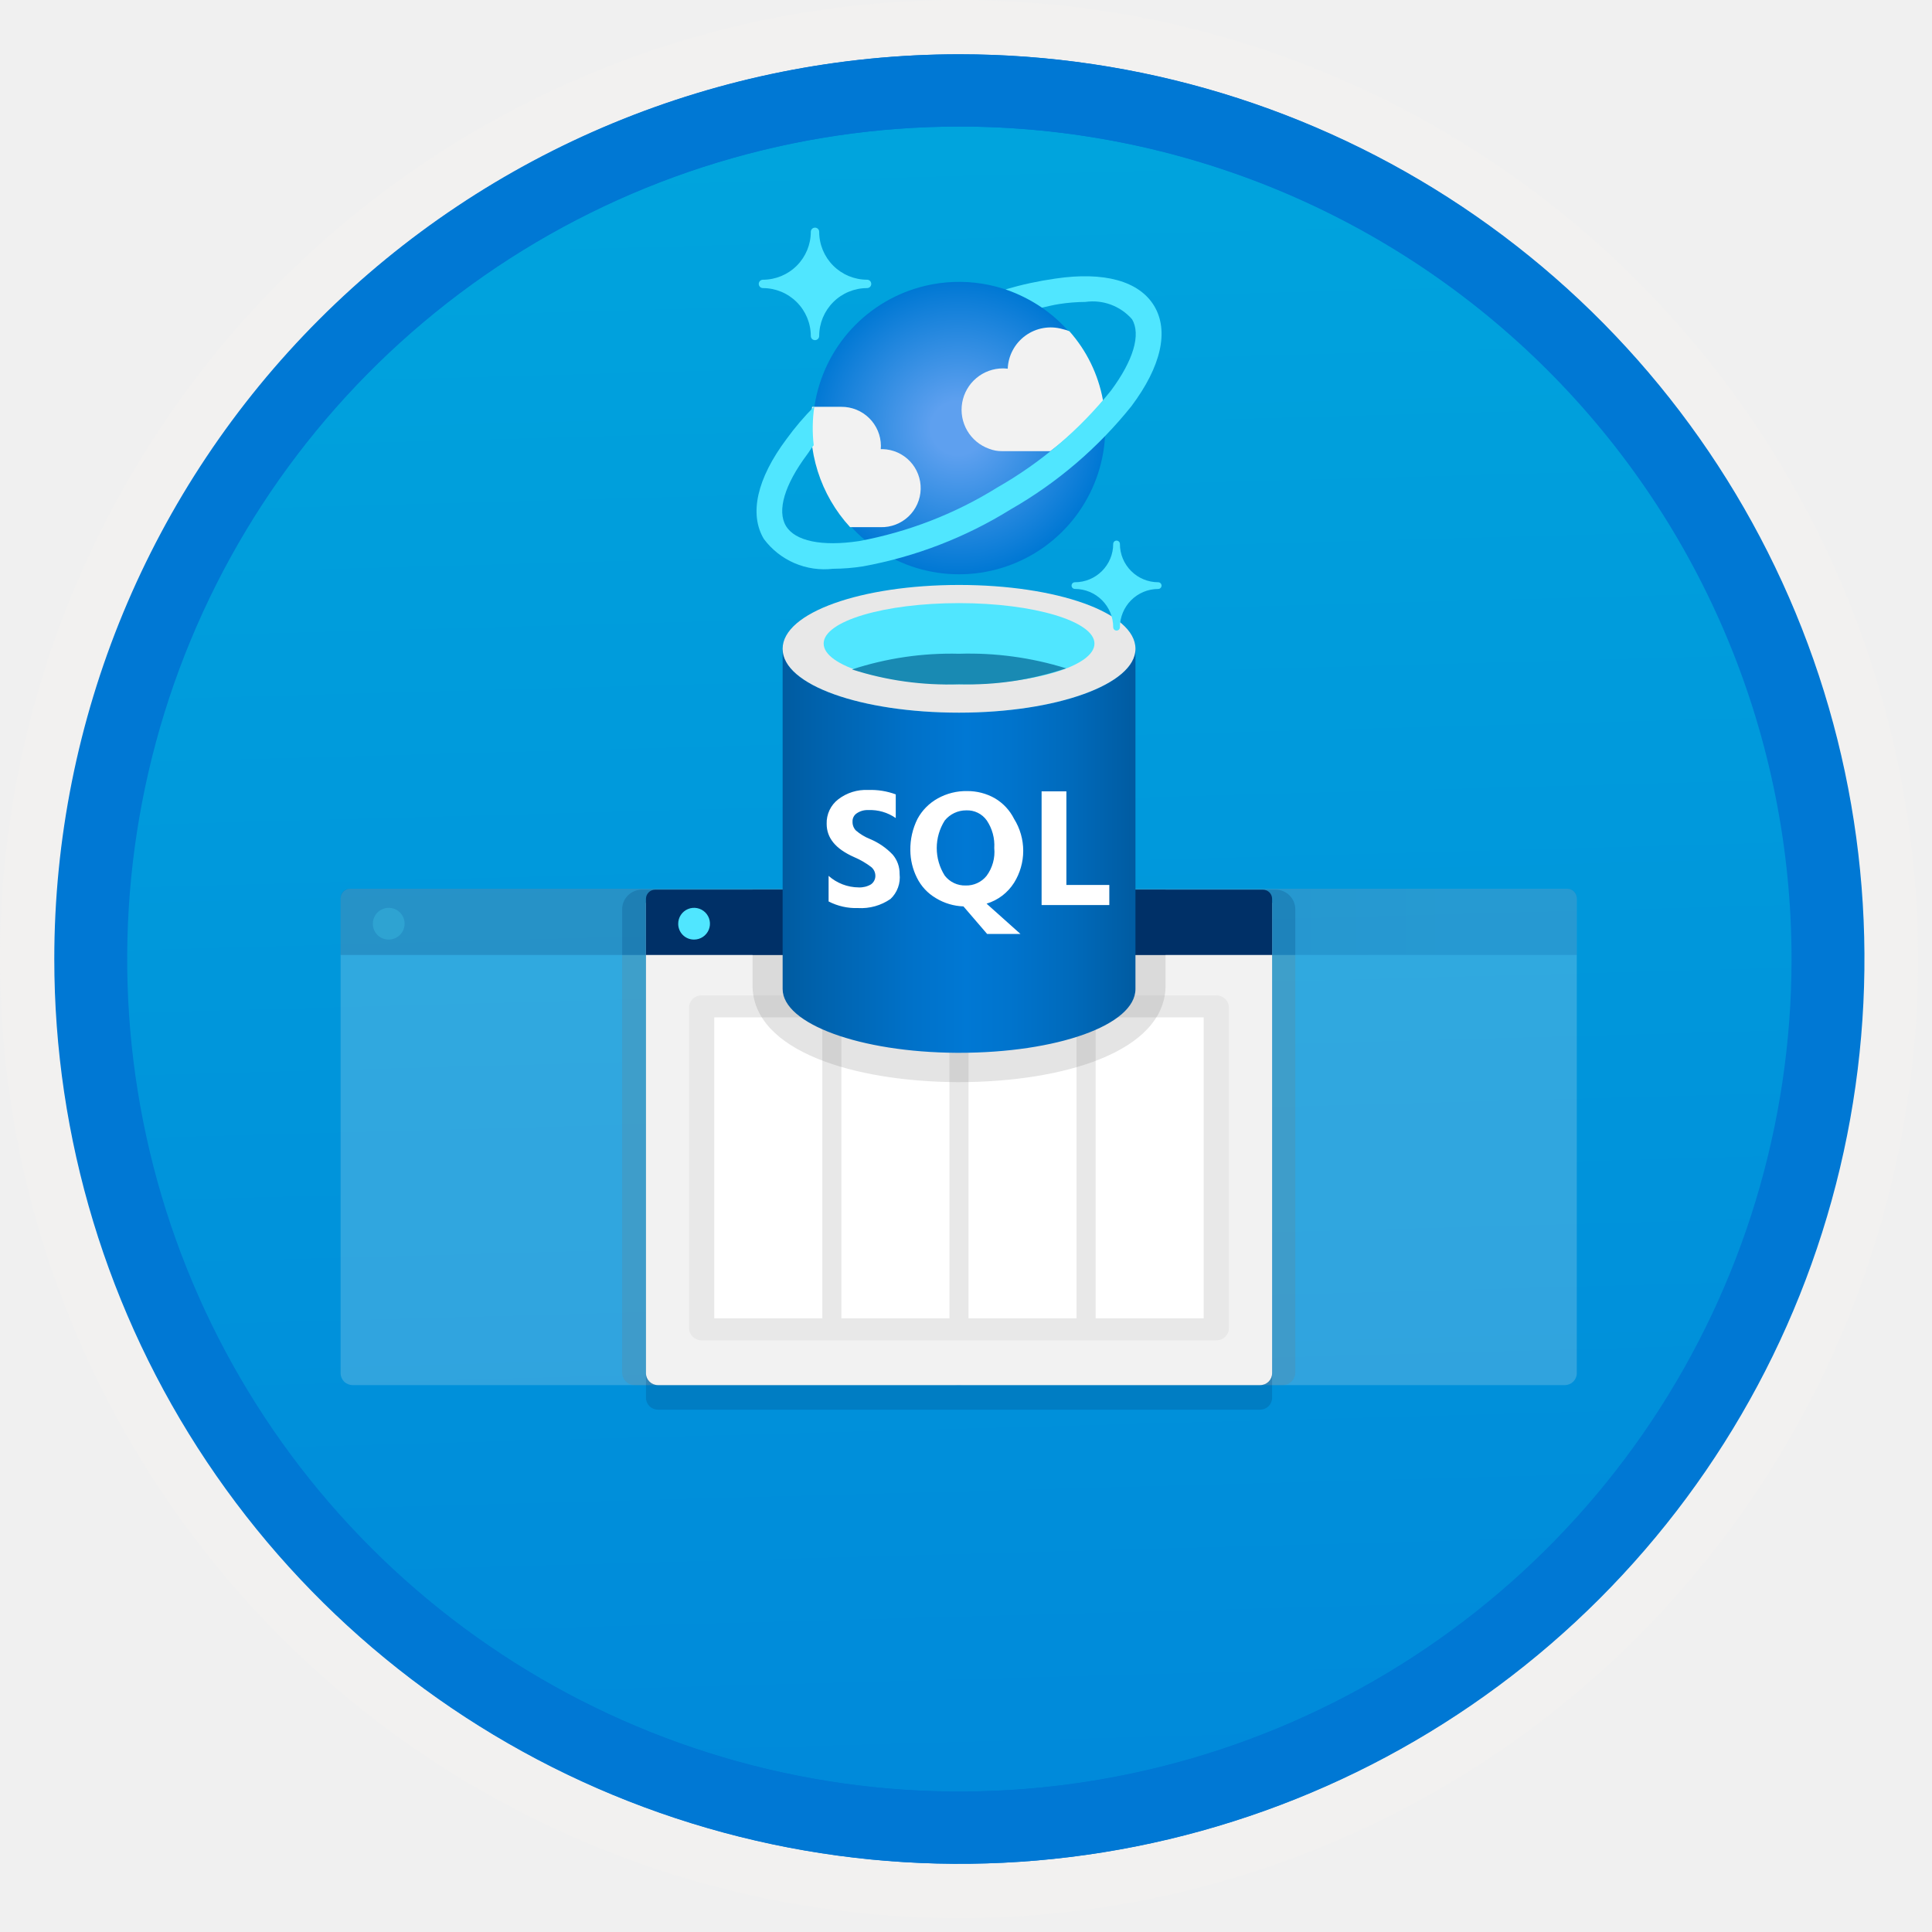
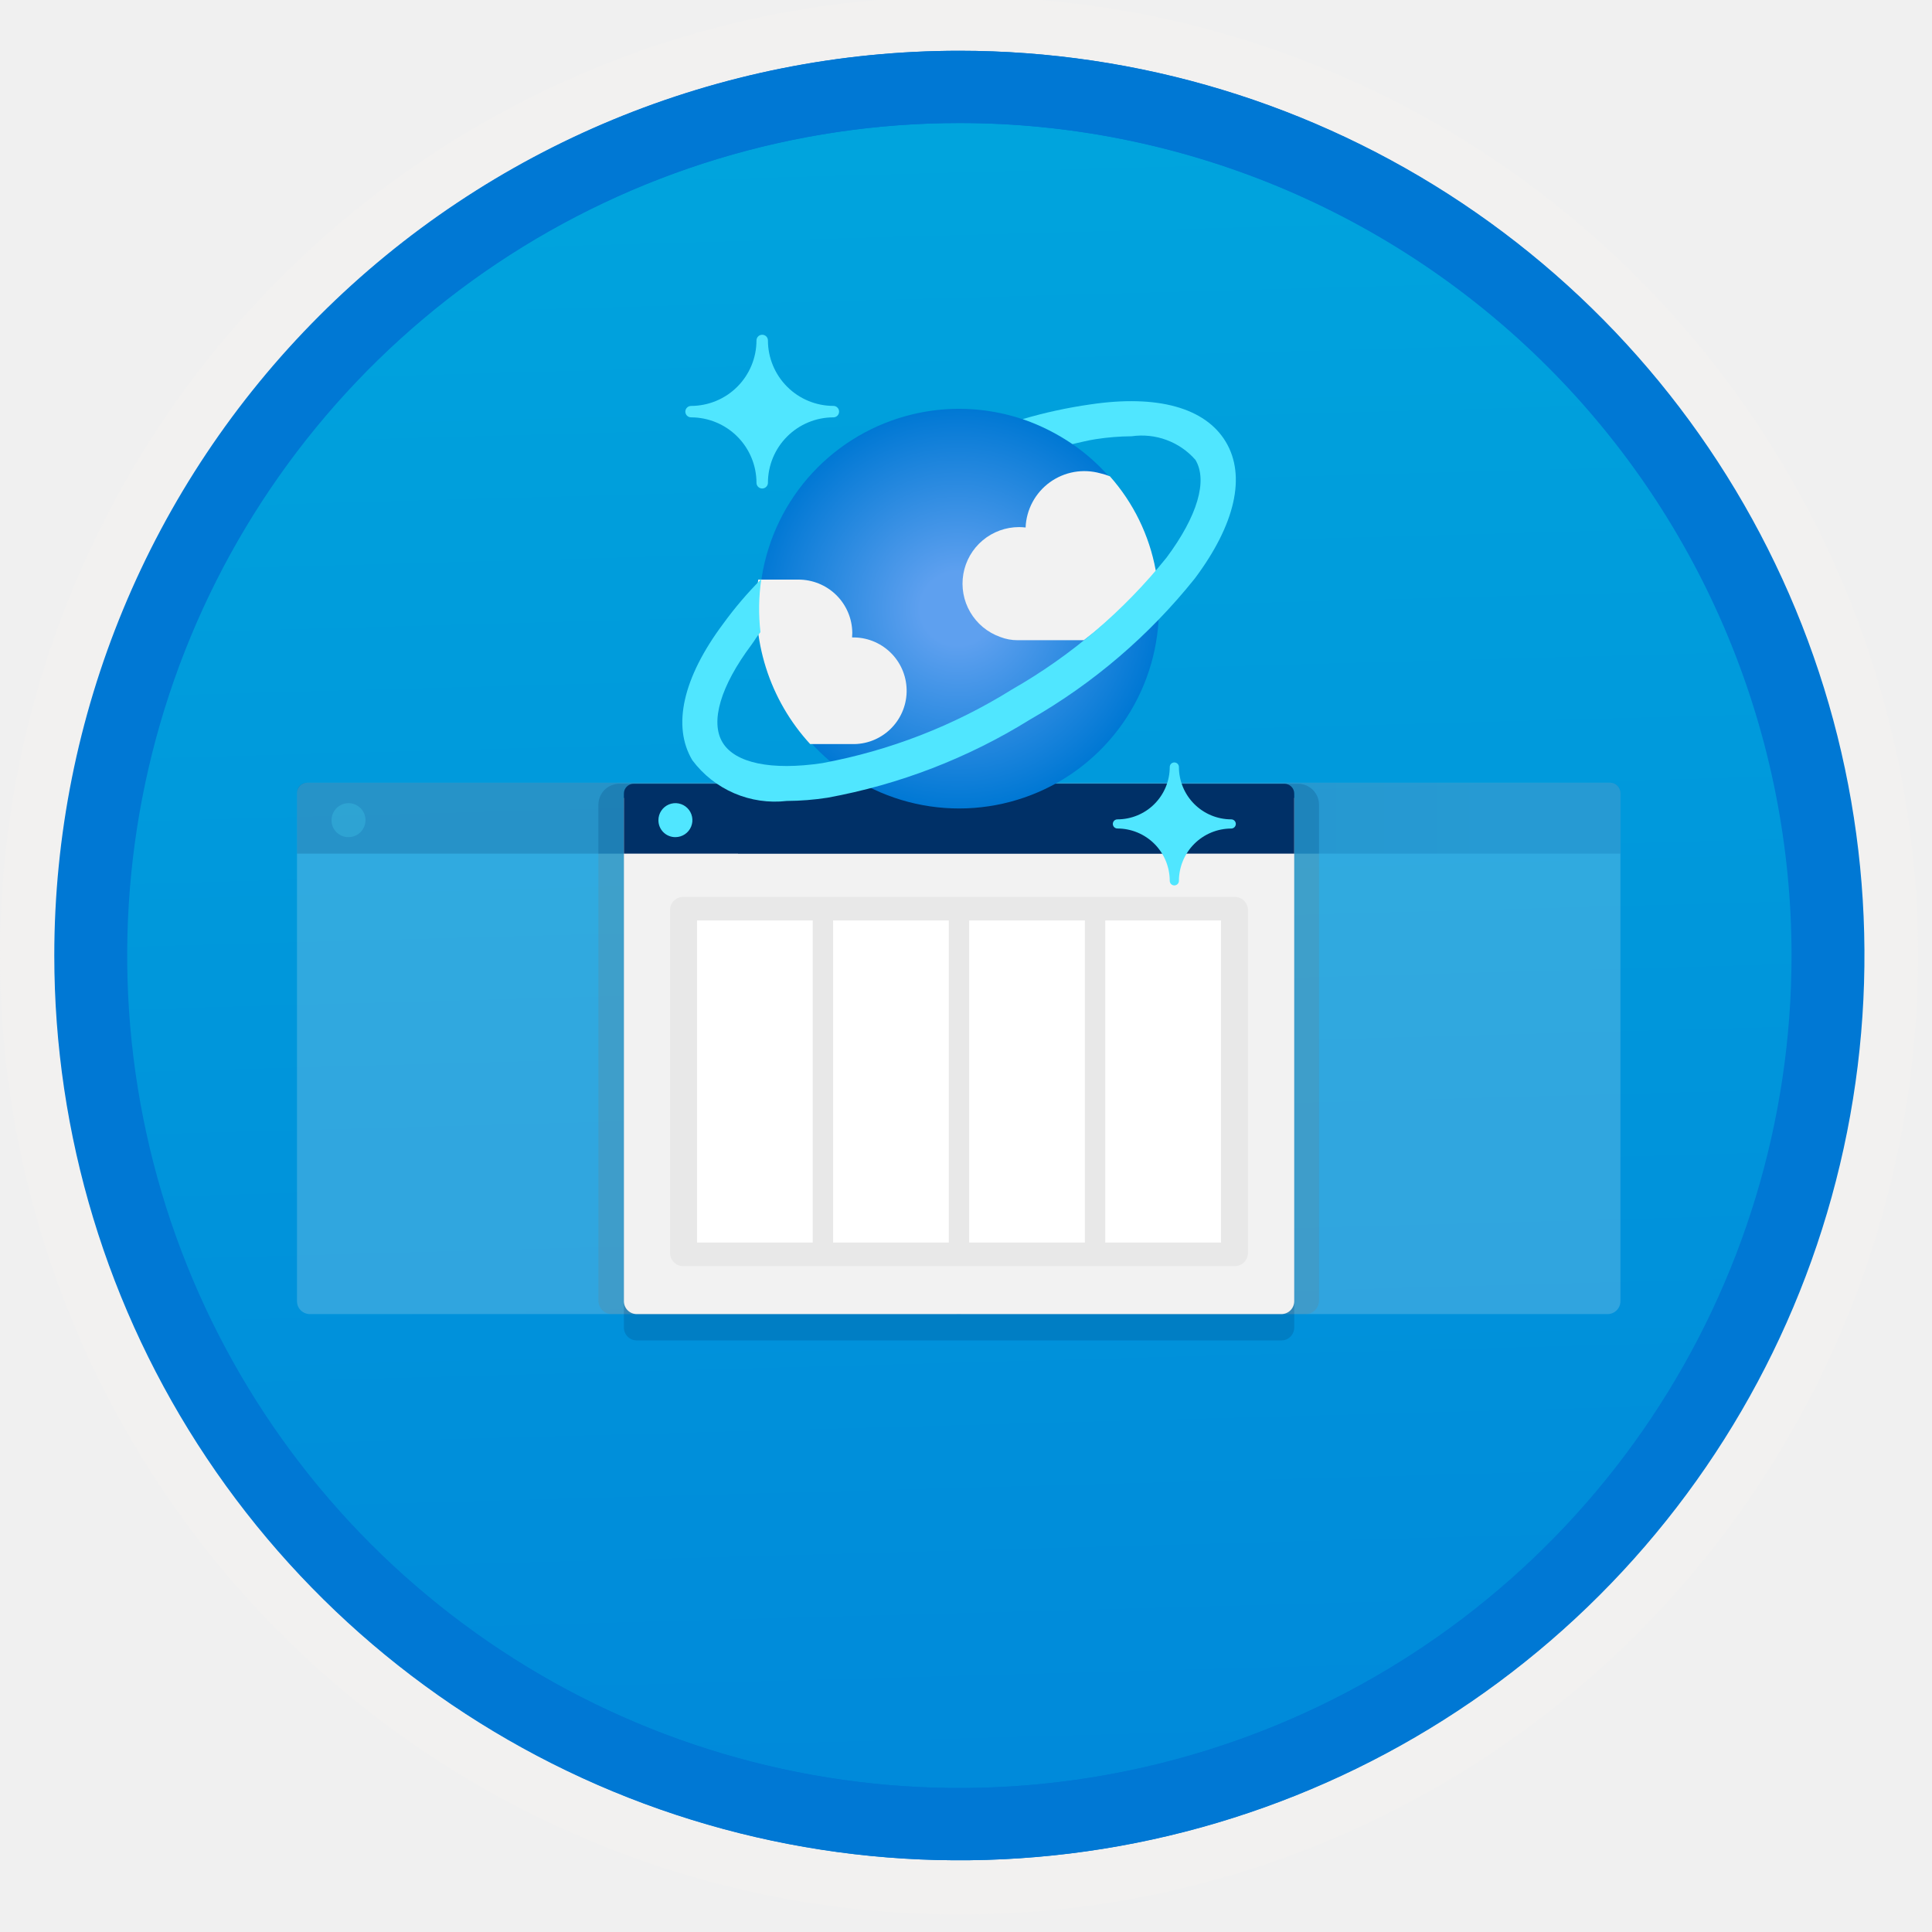
<svg xmlns="http://www.w3.org/2000/svg" width="100" height="100" viewBox="0 0 100 100" fill="none">
-   <g clip-path="url(#clip0_394_335)">
-     <path d="M49.64 96.45C40.382 96.45 31.332 93.705 23.634 88.561C15.936 83.418 9.936 76.107 6.393 67.553C2.85 59 1.923 49.588 3.73 40.508C5.536 31.428 9.994 23.087 16.54 16.54C23.087 9.994 31.428 5.536 40.508 3.729C49.588 1.923 59 2.85 67.553 6.393C76.107 9.936 83.418 15.936 88.561 23.634C93.705 31.332 96.45 40.382 96.45 49.64C96.451 55.787 95.24 61.874 92.888 67.554C90.535 73.233 87.088 78.394 82.741 82.741C78.394 87.087 73.234 90.535 67.554 92.888C61.875 95.24 55.787 96.45 49.64 96.45V96.45Z" fill="url(#paint0_linear_394_335)" />
-     <path fill-rule="evenodd" clip-rule="evenodd" d="M95.54 49.64C95.54 58.718 92.848 67.593 87.805 75.141C82.761 82.689 75.592 88.572 67.205 92.046C58.818 95.52 49.589 96.429 40.685 94.658C31.782 92.887 23.603 88.515 17.184 82.096C10.765 75.677 6.393 67.498 4.622 58.595C2.851 49.691 3.76 40.462 7.234 32.075C10.708 23.688 16.591 16.519 24.139 11.476C31.688 6.432 40.562 3.74 49.64 3.74C55.668 3.74 61.636 4.927 67.205 7.234C72.774 9.541 77.834 12.921 82.096 17.184C86.359 21.446 89.739 26.506 92.046 32.075C94.353 37.644 95.54 43.612 95.54 49.64V49.64ZM49.64 3.62732e-07C59.458 3.62732e-07 69.055 2.911 77.219 8.366C85.382 13.82 91.744 21.573 95.501 30.644C99.258 39.714 100.242 49.695 98.326 59.324C96.411 68.954 91.683 77.799 84.741 84.741C77.799 91.683 68.954 96.411 59.324 98.326C49.695 100.242 39.714 99.258 30.644 95.501C21.573 91.744 13.82 85.382 8.366 77.219C2.911 69.055 3.62732e-07 59.458 3.62732e-07 49.64C-0.001 43.121 1.283 36.666 3.777 30.643C6.271 24.62 9.928 19.147 14.537 14.537C19.147 9.928 24.62 6.271 30.643 3.777C36.666 1.283 43.121 -0.001 49.64 3.62732e-07V3.62732e-07Z" fill="#F2F1F0" />
-     <path fill-rule="evenodd" clip-rule="evenodd" d="M92.73 49.64C92.73 58.163 90.202 66.493 85.468 73.58C80.733 80.666 74.003 86.189 66.129 89.45C58.256 92.711 49.592 93.565 41.233 91.902C32.874 90.24 25.197 86.136 19.17 80.109C13.144 74.083 9.04 66.405 7.378 58.047C5.715 49.688 6.568 41.024 9.83 33.15C13.091 25.277 18.614 18.547 25.7 13.812C32.786 9.077 41.117 6.55 49.64 6.55C55.298 6.55 60.902 7.664 66.13 9.829C71.358 11.995 76.108 15.169 80.11 19.17C84.111 23.171 87.285 27.922 89.45 33.15C91.616 38.378 92.73 43.981 92.73 49.64V49.64ZM49.64 2.81C58.902 2.81 67.956 5.557 75.657 10.702C83.358 15.848 89.36 23.162 92.905 31.719C96.449 40.276 97.377 49.692 95.57 58.776C93.763 67.86 89.303 76.205 82.753 82.754C76.204 89.303 67.86 93.763 58.776 95.57C49.691 97.377 40.276 96.45 31.718 92.905C23.161 89.361 15.848 83.359 10.702 75.657C5.556 67.956 2.81 58.902 2.81 49.64C2.811 37.22 7.745 25.31 16.527 16.528C25.309 7.745 37.22 2.811 49.64 2.81V2.81Z" fill="#0078D4" />
-     <path fill-rule="evenodd" clip-rule="evenodd" d="M92.764 49.64C92.764 58.163 90.237 66.493 85.502 73.58C80.767 80.666 74.037 86.189 66.164 89.45C58.29 92.711 49.626 93.565 41.267 91.902C32.909 90.24 25.231 86.136 19.204 80.109C13.178 74.083 9.074 66.405 7.412 58.047C5.749 49.688 6.602 41.024 9.864 33.15C13.125 25.277 18.648 18.547 25.734 13.812C32.82 9.077 41.151 6.55 49.674 6.55C55.333 6.55 60.936 7.664 66.164 9.829C71.392 11.995 76.142 15.169 80.144 19.17C84.145 23.171 87.319 27.922 89.484 33.15C91.65 38.378 92.764 43.981 92.764 49.64V49.64ZM49.674 2.81C58.936 2.81 67.99 5.557 75.691 10.702C83.392 15.848 89.395 23.162 92.939 31.719C96.484 40.276 97.411 49.692 95.604 58.776C93.797 67.86 89.337 76.205 82.788 82.754C76.238 89.303 67.894 93.763 58.81 95.57C49.726 97.377 40.31 96.45 31.753 92.905C23.196 89.361 15.882 83.359 10.736 75.657C5.59 67.956 2.844 58.902 2.844 49.64C2.845 37.22 7.779 25.31 16.561 16.528C25.343 7.745 37.254 2.811 49.674 2.81V2.81Z" fill="#0078D4" />
-     <path opacity="0.2" d="M49.824 71.692H80.997C81.161 71.692 81.318 71.626 81.434 71.511C81.55 71.395 81.615 71.238 81.615 71.074V46.5C81.615 46.224 81.392 46 81.115 46H49.206V71.074C49.207 71.238 49.272 71.395 49.388 71.511C49.504 71.626 49.661 71.692 49.824 71.692Z" fill="#F2F2F2" />
-     <path opacity="0.2" d="M49.206 49.43H81.615V46.474C81.616 46.412 81.603 46.35 81.58 46.293C81.556 46.235 81.521 46.183 81.477 46.139C81.433 46.095 81.381 46.06 81.323 46.036C81.266 46.012 81.204 46 81.142 46H49.68C49.618 46 49.556 46.012 49.499 46.036C49.441 46.06 49.389 46.095 49.345 46.139C49.301 46.183 49.266 46.235 49.242 46.293C49.218 46.35 49.206 46.412 49.206 46.474L49.206 49.43Z" fill="url(#paint1_linear_394_335)" />
-     <path opacity="0.2" d="M51.699 48.632C51.862 48.631 52.021 48.583 52.155 48.492C52.29 48.401 52.395 48.272 52.457 48.122C52.519 47.972 52.534 47.807 52.502 47.647C52.47 47.488 52.391 47.342 52.276 47.227C52.161 47.113 52.014 47.035 51.855 47.004C51.695 46.973 51.53 46.989 51.38 47.052C51.23 47.115 51.102 47.22 51.012 47.356C50.922 47.491 50.875 47.65 50.875 47.813C50.874 47.921 50.895 48.028 50.936 48.128C50.977 48.228 51.038 48.319 51.115 48.396C51.192 48.472 51.283 48.532 51.383 48.573C51.484 48.613 51.591 48.633 51.699 48.632V48.632Z" fill="#50E6FF" />
-     <path opacity="0.2" d="M58.771 71.692H66.395C66.48 71.692 66.564 71.675 66.643 71.643C66.722 71.61 66.793 71.562 66.854 71.502C66.914 71.442 66.962 71.37 66.994 71.292C67.027 71.213 67.044 71.129 67.044 71.043V49.43H58.771V71.692Z" fill="#767676" />
-     <path opacity="0.2" d="M66.028 46.051H58.771V49.43H67.044V47.066C67.044 46.797 66.937 46.539 66.746 46.349C66.556 46.158 66.298 46.051 66.028 46.051V46.051Z" fill="#003067" />
-     <path opacity="0.2" d="M18.248 71.692H49.421C49.585 71.692 49.742 71.626 49.858 71.511C49.973 71.395 50.039 71.238 50.039 71.074V46H18.13C17.854 46 17.63 46.224 17.63 46.5L17.63 71.074C17.63 71.238 17.696 71.395 17.811 71.511C17.927 71.626 18.084 71.692 18.248 71.692Z" fill="#F2F2F2" />
-     <path opacity="0.2" d="M17.63 49.43H50.039V46.473C50.039 46.411 50.027 46.349 50.003 46.291C49.98 46.234 49.945 46.182 49.901 46.138C49.857 46.093 49.804 46.059 49.747 46.035C49.689 46.011 49.627 45.999 49.565 45.999H18.104C18.041 45.999 17.98 46.011 17.922 46.035C17.865 46.059 17.812 46.093 17.768 46.138C17.724 46.182 17.689 46.234 17.666 46.291C17.642 46.349 17.63 46.411 17.63 46.473L17.63 49.43Z" fill="url(#paint2_linear_394_335)" />
-     <path opacity="0.2" d="M20.123 48.632C20.286 48.631 20.444 48.582 20.579 48.492C20.714 48.401 20.819 48.272 20.881 48.122C20.942 47.972 20.958 47.806 20.926 47.647C20.894 47.488 20.815 47.342 20.7 47.227C20.584 47.113 20.438 47.035 20.278 47.004C20.119 46.973 19.954 46.989 19.804 47.052C19.654 47.115 19.526 47.22 19.436 47.356C19.346 47.491 19.299 47.65 19.299 47.813C19.298 47.921 19.319 48.028 19.36 48.128C19.401 48.228 19.462 48.319 19.539 48.396C19.616 48.472 19.707 48.532 19.807 48.573C19.908 48.613 20.015 48.633 20.123 48.632V48.632Z" fill="#50E6FF" />
-     <path opacity="0.2" d="M40.474 71.692H32.851C32.679 71.692 32.514 71.624 32.392 71.502C32.27 71.38 32.202 71.216 32.202 71.043V49.43H40.474V71.692Z" fill="#767676" />
-     <path opacity="0.2" d="M33.217 46.051H40.474V49.43H32.202V47.066C32.202 46.797 32.309 46.539 32.499 46.349C32.69 46.158 32.948 46.051 33.217 46.051V46.051Z" fill="#003067" />
-     <path opacity="0.2" d="M34.053 72.965H65.226C65.39 72.964 65.547 72.899 65.663 72.783C65.778 72.667 65.844 72.51 65.844 72.347V48.009H33.435V72.347C33.435 72.51 33.501 72.667 33.617 72.783C33.732 72.899 33.889 72.964 34.053 72.965Z" fill="#003067" />
-     <path d="M34.053 71.692H65.226C65.39 71.692 65.547 71.626 65.663 71.511C65.778 71.395 65.844 71.238 65.844 71.074V46.736H33.435V71.074C33.435 71.238 33.501 71.395 33.617 71.511C33.732 71.626 33.889 71.692 34.053 71.692V71.692Z" fill="#F2F2F2" />
-     <path d="M33.435 49.43H65.844V46.525C65.844 46.463 65.832 46.401 65.808 46.343C65.785 46.286 65.75 46.234 65.706 46.19C65.662 46.145 65.609 46.111 65.552 46.087C65.494 46.063 65.433 46.051 65.37 46.051H33.909C33.847 46.051 33.785 46.063 33.727 46.087C33.67 46.111 33.617 46.145 33.574 46.19C33.529 46.234 33.495 46.286 33.471 46.343C33.447 46.401 33.435 46.463 33.435 46.525V49.43Z" fill="url(#paint3_linear_394_335)" />
-     <path d="M35.928 48.632C36.091 48.631 36.249 48.583 36.384 48.492C36.519 48.401 36.624 48.272 36.686 48.122C36.747 47.972 36.763 47.807 36.731 47.647C36.699 47.488 36.62 47.342 36.505 47.227C36.389 47.113 36.243 47.035 36.083 47.004C35.924 46.973 35.759 46.989 35.609 47.052C35.459 47.115 35.331 47.22 35.241 47.356C35.151 47.491 35.103 47.65 35.104 47.813C35.103 47.921 35.124 48.028 35.165 48.128C35.206 48.228 35.267 48.319 35.344 48.396C35.42 48.472 35.512 48.532 35.612 48.573C35.712 48.613 35.82 48.633 35.928 48.632V48.632Z" fill="#50E6FF" />
-     <path d="M62.971 51.521H36.301C35.95 51.521 35.665 51.806 35.665 52.157V68.737C35.665 69.088 35.95 69.373 36.301 69.373H62.971C63.323 69.373 63.608 69.088 63.608 68.737V52.157C63.608 51.806 63.323 51.521 62.971 51.521Z" fill="#E8E8E8" />
-     <path d="M42.564 52.659H36.971V68.235H42.564V52.659Z" fill="white" />
-     <path d="M49.143 52.659H43.55V68.235H49.143V52.659Z" fill="white" />
-     <path d="M55.722 52.659H50.13V68.235H55.722V52.659Z" fill="white" />
-     <path d="M62.302 52.659H56.709V68.235H62.302V52.659Z" fill="white" />
-     <path opacity="0.2" d="M38.952 50.999C38.952 54.418 44.252 55.98 49.515 56.01H49.64C54.96 56.01 60.328 54.46 60.328 50.999V49.43H38.952V50.999Z" fill="#767676" />
-     <path opacity="0.6" d="M60.328 46.051H38.952V49.43H60.328V46.051Z" fill="#003067" />
-     <path d="M49.64 36.887C44.597 36.887 40.509 35.462 40.509 33.582V51.188C40.509 52.998 44.526 54.465 49.512 54.493H49.64C54.683 54.493 58.771 53.069 58.771 51.188V33.582C58.771 35.419 54.683 36.887 49.64 36.887Z" fill="url(#paint4_linear_394_335)" />
-     <path d="M58.771 33.582C58.771 35.419 54.683 36.887 49.64 36.887C44.597 36.887 40.509 35.462 40.509 33.582C40.509 31.701 44.597 30.277 49.64 30.277C54.683 30.277 58.771 31.701 58.771 33.582" fill="#E8E8E8" />
-     <path d="M56.649 33.311C56.649 34.479 53.501 35.419 49.64 35.419C45.78 35.419 42.632 34.479 42.632 33.311C42.632 32.143 45.78 31.217 49.64 31.217C53.501 31.217 56.649 32.157 56.649 33.311Z" fill="#50E6FF" />
-     <path d="M49.64 33.838C47.76 33.79 45.886 34.065 44.099 34.65C45.887 35.225 47.762 35.485 49.64 35.419C51.521 35.474 53.398 35.195 55.181 34.593C53.389 34.035 51.516 33.78 49.64 33.838Z" fill="#198AB3" />
-     <path d="M55.196 45.804V40.961H53.913V46.844H57.418V45.804H55.196ZM45.025 43.425C44.76 43.319 44.514 43.169 44.298 42.983C44.241 42.923 44.196 42.851 44.167 42.773C44.137 42.694 44.124 42.611 44.127 42.528C44.123 42.444 44.14 42.361 44.178 42.286C44.215 42.211 44.271 42.147 44.341 42.1C44.516 41.979 44.726 41.919 44.939 41.929C45.447 41.907 45.947 42.052 46.364 42.342V41.117C45.908 40.948 45.424 40.871 44.939 40.889C44.38 40.86 43.829 41.032 43.386 41.374C43.193 41.523 43.038 41.715 42.934 41.936C42.831 42.156 42.78 42.398 42.788 42.642C42.788 43.368 43.244 43.938 44.213 44.365C44.527 44.499 44.824 44.671 45.096 44.878C45.162 44.934 45.216 45.004 45.253 45.082C45.29 45.161 45.309 45.247 45.309 45.334C45.309 45.42 45.289 45.505 45.249 45.582C45.21 45.659 45.152 45.725 45.082 45.775C44.888 45.889 44.665 45.943 44.441 45.932C43.868 45.927 43.316 45.715 42.888 45.334V46.659C43.358 46.901 43.883 47.019 44.412 47.001C45.009 47.036 45.601 46.87 46.093 46.53C46.267 46.366 46.4 46.163 46.481 45.938C46.563 45.713 46.591 45.472 46.563 45.234C46.57 44.87 46.443 44.515 46.207 44.237C45.874 43.886 45.471 43.61 45.025 43.425V43.425ZM52.489 45.69C52.798 45.194 52.962 44.622 52.962 44.038C52.962 43.453 52.798 42.881 52.489 42.385C52.267 41.94 51.92 41.569 51.492 41.317C51.058 41.071 50.566 40.943 50.067 40.946C49.529 40.935 48.998 41.067 48.529 41.331C48.089 41.577 47.728 41.942 47.489 42.385C47.237 42.889 47.11 43.446 47.119 44.009C47.122 44.504 47.239 44.991 47.461 45.434C47.678 45.874 48.02 46.24 48.443 46.488C48.874 46.75 49.364 46.897 49.868 46.915L51.093 48.34H52.817L51.065 46.773C51.654 46.596 52.16 46.211 52.489 45.69V45.69ZM51.065 45.334C50.935 45.495 50.77 45.624 50.582 45.71C50.394 45.797 50.189 45.839 49.982 45.833C49.774 45.839 49.567 45.796 49.379 45.707C49.19 45.618 49.026 45.485 48.899 45.32C48.629 44.894 48.486 44.4 48.486 43.895C48.486 43.391 48.629 42.897 48.899 42.471C49.033 42.305 49.203 42.172 49.395 42.081C49.587 41.99 49.797 41.943 50.01 41.944C50.218 41.935 50.425 41.978 50.612 42.07C50.799 42.162 50.959 42.3 51.079 42.471C51.359 42.891 51.495 43.391 51.463 43.895C51.513 44.407 51.371 44.92 51.065 45.334L51.065 45.334Z" fill="white" />
-     <path d="M42.184 17.606C42.156 17.607 42.128 17.601 42.102 17.59C42.075 17.58 42.051 17.564 42.031 17.544C42.011 17.524 41.995 17.5 41.984 17.474C41.973 17.448 41.967 17.42 41.967 17.392V17.389C41.966 16.733 41.705 16.103 41.24 15.639C40.776 15.174 40.147 14.913 39.49 14.912C39.432 14.912 39.377 14.889 39.337 14.849C39.296 14.808 39.273 14.753 39.273 14.696V14.696C39.273 14.638 39.296 14.583 39.336 14.543C39.377 14.502 39.432 14.479 39.49 14.479V14.479C40.147 14.478 40.776 14.216 41.241 13.752C41.705 13.287 41.967 12.657 41.967 12C41.967 11.943 41.989 11.888 42.03 11.847C42.07 11.806 42.125 11.784 42.182 11.783H42.184C42.242 11.783 42.297 11.805 42.337 11.845C42.378 11.886 42.401 11.941 42.401 11.998V12C42.402 12.657 42.664 13.287 43.128 13.751C43.592 14.215 44.222 14.477 44.879 14.478C44.907 14.478 44.935 14.483 44.962 14.494C44.988 14.504 45.012 14.52 45.032 14.54C45.052 14.56 45.068 14.584 45.079 14.61C45.09 14.636 45.096 14.664 45.096 14.692V14.695C45.096 14.752 45.074 14.807 45.033 14.848C44.993 14.888 44.938 14.912 44.881 14.912H44.879C44.222 14.912 43.592 15.174 43.128 15.638C42.663 16.103 42.402 16.733 42.401 17.389C42.401 17.447 42.378 17.502 42.337 17.542C42.297 17.583 42.242 17.606 42.184 17.606V17.606Z" fill="#50E6FF" />
-     <path d="M57.793 32.639C57.747 32.639 57.703 32.621 57.67 32.588C57.638 32.556 57.619 32.511 57.619 32.465C57.619 31.94 57.41 31.436 57.038 31.065C56.667 30.693 56.163 30.484 55.638 30.483C55.592 30.483 55.548 30.465 55.515 30.433C55.482 30.401 55.464 30.357 55.464 30.311V30.311C55.464 30.265 55.482 30.221 55.514 30.188C55.547 30.155 55.591 30.137 55.638 30.137V30.137C56.163 30.137 56.667 29.928 57.038 29.556C57.41 29.185 57.619 28.681 57.619 28.155C57.619 28.109 57.638 28.065 57.67 28.032C57.703 28 57.747 27.981 57.793 27.981V27.981C57.839 27.981 57.883 28 57.916 28.032C57.949 28.065 57.967 28.109 57.967 28.155V28.155C57.967 28.681 58.176 29.185 58.548 29.556C58.919 29.928 59.423 30.137 59.949 30.137C59.995 30.137 60.039 30.156 60.071 30.188C60.103 30.221 60.122 30.265 60.122 30.311C60.122 30.357 60.104 30.401 60.072 30.433C60.039 30.466 59.995 30.484 59.949 30.485H59.949C59.423 30.485 58.92 30.694 58.548 31.066C58.177 31.438 57.968 31.941 57.967 32.467C57.967 32.512 57.948 32.556 57.916 32.589C57.883 32.621 57.839 32.639 57.793 32.639V32.639Z" fill="#50E6FF" />
-     <path d="M57.001 20.398C57.349 21.854 57.258 23.381 56.738 24.784C56.218 26.188 55.294 27.406 54.082 28.285C52.87 29.163 51.425 29.663 49.929 29.72C48.433 29.777 46.954 29.389 45.679 28.605C44.403 27.822 43.389 26.678 42.764 25.318C42.139 23.958 41.931 22.443 42.166 20.965C42.402 19.486 43.071 18.111 44.088 17.013C45.106 15.915 46.426 15.144 47.882 14.796H47.882C49.834 14.329 51.892 14.658 53.602 15.708C55.312 16.759 56.535 18.446 57.001 20.398V20.398Z" fill="url(#paint5_radial_394_335)" />
-     <path d="M45.582 27.286C45.847 27.293 46.111 27.247 46.358 27.152C46.606 27.057 46.833 26.914 47.025 26.732C47.218 26.549 47.372 26.331 47.48 26.088C47.588 25.846 47.647 25.585 47.654 25.319C47.661 25.054 47.615 24.79 47.52 24.543C47.425 24.295 47.282 24.069 47.1 23.876C46.917 23.684 46.699 23.529 46.456 23.421C46.214 23.313 45.953 23.254 45.688 23.247C45.654 23.246 45.621 23.246 45.588 23.247C45.594 23.19 45.597 23.132 45.596 23.074C45.592 22.535 45.373 22.02 44.989 21.642C44.605 21.264 44.087 21.053 43.548 21.057H42.034C41.886 22.176 41.985 23.314 42.325 24.39C42.665 25.466 43.237 26.455 44.001 27.286L45.582 27.286Z" fill="#F2F2F2" />
-     <path d="M57.095 20.75C57.096 20.731 57.093 20.713 57.086 20.695C56.842 19.376 56.243 18.148 55.352 17.144C55.237 17.097 55.118 17.06 54.996 17.033C54.672 16.94 54.331 16.923 53.999 16.981C53.667 17.039 53.353 17.172 53.08 17.37C52.807 17.567 52.582 17.824 52.423 18.121C52.263 18.418 52.173 18.747 52.16 19.084C52.078 19.074 51.995 19.069 51.913 19.068C51.408 19.068 50.919 19.246 50.533 19.572C50.146 19.897 49.888 20.349 49.802 20.846C49.716 21.344 49.809 21.856 50.064 22.292C50.319 22.728 50.721 23.06 51.197 23.229C51.409 23.312 51.636 23.354 51.864 23.352H54.367C55.372 22.591 56.288 21.718 57.095 20.75V20.75Z" fill="#F2F2F2" />
-     <path d="M59.742 15.838C58.966 14.547 57.152 14.043 54.617 14.421C53.749 14.544 52.891 14.73 52.05 14.978C52.717 15.209 53.351 15.527 53.934 15.924C54.232 15.859 54.53 15.781 54.816 15.738C55.266 15.668 55.721 15.631 56.176 15.628C56.622 15.564 57.076 15.612 57.498 15.768C57.92 15.925 58.296 16.184 58.592 16.522V16.522C59.065 17.309 58.666 18.654 57.5 20.222C55.878 22.24 53.891 23.935 51.643 25.218C49.445 26.59 47.008 27.536 44.461 28.007C42.532 28.296 41.153 28.007 40.681 27.223C40.209 26.439 40.607 25.089 41.774 23.529C41.918 23.336 41.954 23.241 42.118 23.046C42.041 22.377 42.051 21.702 42.15 21.036C41.625 21.561 41.143 22.127 40.707 22.728C39.179 24.771 38.764 26.609 39.539 27.9C39.948 28.447 40.494 28.878 41.121 29.148C41.749 29.418 42.437 29.519 43.115 29.44C43.632 29.438 44.148 29.396 44.658 29.317C47.378 28.821 49.979 27.817 52.327 26.357C54.725 24.985 56.843 23.172 58.569 21.015C60.102 18.966 60.516 17.13 59.742 15.838Z" fill="#50E6FF" />
+   <g clip-path="url(#clip0_416_3413)">
+     <path d="M49.64 96.268C40.382 96.268 31.332 93.522 23.634 88.379C15.936 83.235 9.936 75.925 6.393 67.371C2.85 58.818 1.923 49.406 3.73 40.326C5.536 31.245 9.994 22.905 16.54 16.358C23.087 9.812 31.428 5.353 40.508 3.547C49.588 1.741 59 2.668 67.553 6.211C76.107 9.754 83.418 15.754 88.561 23.452C93.705 31.149 96.45 40.2 96.45 49.458C96.451 55.605 95.24 61.692 92.888 67.372C90.535 73.051 87.088 78.212 82.741 82.558C78.394 86.905 73.234 90.353 67.554 92.706C61.875 95.058 55.787 96.268 49.64 96.268V96.268Z" fill="url(#paint0_linear_416_3413)" />
+     <path fill-rule="evenodd" clip-rule="evenodd" d="M95.54 49.458C95.54 58.536 92.848 67.41 87.805 74.959C82.761 82.507 75.592 88.39 67.205 91.864C58.818 95.338 49.589 96.247 40.685 94.476C31.782 92.705 23.603 88.333 17.184 81.914C10.765 75.495 6.393 67.316 4.622 58.413C2.851 49.509 3.76 40.28 7.234 31.893C10.708 23.506 16.591 16.337 24.139 11.293C31.688 6.25 40.562 3.558 49.64 3.558C55.668 3.558 61.636 4.745 67.205 7.052C72.774 9.358 77.834 12.739 82.096 17.002C86.359 21.264 89.739 26.324 92.046 31.893C94.353 37.462 95.54 43.43 95.54 49.458V49.458ZM49.64 -0.182C59.458 -0.182 69.055 2.729 77.219 8.184C85.382 13.638 91.744 21.391 95.501 30.461C99.258 39.532 100.242 49.513 98.326 59.142C96.411 68.771 91.683 77.616 84.741 84.559C77.799 91.501 68.954 96.229 59.324 98.144C49.695 100.059 39.714 99.076 30.644 95.319C21.573 91.562 13.82 85.2 8.366 77.036C2.911 68.873 3.62732e-07 59.276 3.62732e-07 49.458C-0.001 42.939 1.283 36.483 3.777 30.46C6.271 24.438 9.928 18.965 14.537 14.355C19.147 9.746 24.62 6.089 30.643 3.595C36.666 1.1 43.121 -0.183 49.64 -0.182V-0.182Z" fill="#F2F1F0" />
+     <path fill-rule="evenodd" clip-rule="evenodd" d="M92.73 49.458C92.73 57.98 90.202 66.311 85.468 73.397C80.733 80.484 74.003 86.007 66.129 89.268C58.256 92.529 49.592 93.383 41.233 91.72C32.874 90.057 25.197 85.953 19.17 79.927C13.144 73.901 9.04 66.223 7.378 57.864C5.715 49.506 6.568 40.842 9.83 32.968C13.091 25.094 18.614 18.365 25.7 13.63C32.786 8.895 41.117 6.368 49.64 6.368C55.298 6.368 60.902 7.482 66.13 9.647C71.358 11.813 76.108 14.987 80.11 18.988C84.111 22.989 87.285 27.74 89.45 32.968C91.616 38.196 92.73 43.799 92.73 49.458V49.458ZM49.64 2.628C58.902 2.628 67.956 5.374 75.657 10.52C83.358 15.666 89.36 22.98 92.905 31.537C96.449 40.094 97.377 49.51 95.57 58.594C93.763 67.678 89.303 76.022 82.753 82.572C76.204 89.121 67.86 93.581 58.776 95.388C49.691 97.195 40.276 96.268 31.718 92.723C23.161 89.179 15.848 83.176 10.702 75.475C5.556 67.774 2.81 58.72 2.81 49.458C2.811 37.038 7.745 25.128 16.527 16.345C25.309 7.563 37.22 2.629 49.64 2.628V2.628Z" fill="#0078D4" />
+     <path fill-rule="evenodd" clip-rule="evenodd" d="M92.764 49.458C92.764 57.98 90.237 66.311 85.502 73.397C80.767 80.484 74.037 86.007 66.164 89.268C58.29 92.529 49.626 93.383 41.267 91.72C32.909 90.057 25.231 85.953 19.204 79.927C13.178 73.901 9.074 66.223 7.412 57.864C5.749 49.506 6.602 40.842 9.864 32.968C13.125 25.094 18.648 18.365 25.734 13.63C32.82 8.895 41.151 6.368 49.674 6.368C55.333 6.368 60.936 7.482 66.164 9.647C71.392 11.813 76.142 14.987 80.144 18.988C84.145 22.989 87.319 27.74 89.484 32.968C91.65 38.196 92.764 43.799 92.764 49.458V49.458ZM49.674 2.628C58.936 2.628 67.99 5.374 75.691 10.52C83.392 15.666 89.395 22.98 92.939 31.537C96.484 40.094 97.411 49.51 95.604 58.594C93.797 67.678 89.337 76.022 82.788 82.572C76.238 89.121 67.894 93.581 58.81 95.388C49.726 97.195 40.31 96.268 31.753 92.723C23.196 89.179 15.882 83.176 10.736 75.475C5.59 67.774 2.844 58.72 2.844 49.458C2.845 37.038 7.779 25.128 16.561 16.345C25.343 7.563 37.254 2.629 49.674 2.628V2.628Z" fill="#0078D4" />
+     <path opacity="0.2" d="M49.839 68.017H83.211C83.386 68.016 83.554 67.946 83.678 67.822C83.802 67.698 83.872 67.53 83.872 67.355V41.047C83.872 40.752 83.633 40.512 83.337 40.512H49.177V67.355C49.178 67.53 49.247 67.698 49.371 67.822C49.495 67.946 49.663 68.016 49.839 68.017Z" fill="#F2F2F2" />
+     <path opacity="0.2" d="M49.177 44.184H83.872V41.02C83.873 40.953 83.859 40.887 83.834 40.826C83.809 40.764 83.771 40.708 83.724 40.661C83.677 40.614 83.621 40.576 83.559 40.551C83.498 40.526 83.432 40.513 83.365 40.513H49.684C49.618 40.513 49.552 40.526 49.49 40.551C49.428 40.576 49.372 40.614 49.325 40.661C49.278 40.708 49.241 40.764 49.215 40.826C49.19 40.887 49.177 40.953 49.177 41.02L49.177 44.184Z" fill="url(#paint1_linear_416_3413)" />
+     <path opacity="0.2" d="M51.846 43.33C52.02 43.329 52.19 43.277 52.334 43.18C52.478 43.083 52.591 42.945 52.657 42.784C52.723 42.623 52.74 42.446 52.705 42.276C52.671 42.105 52.587 41.949 52.463 41.826C52.34 41.704 52.183 41.62 52.012 41.587C51.841 41.553 51.665 41.572 51.504 41.639C51.344 41.706 51.206 41.819 51.11 41.964C51.014 42.109 50.963 42.279 50.964 42.453C50.963 42.569 50.985 42.684 51.029 42.791C51.073 42.898 51.138 42.995 51.22 43.077C51.303 43.158 51.4 43.223 51.508 43.266C51.615 43.31 51.73 43.331 51.846 43.33V43.33Z" fill="#50E6FF" />
+     <path opacity="0.2" d="M59.416 68.017H67.578C67.669 68.017 67.759 67.999 67.844 67.964C67.928 67.929 68.004 67.878 68.069 67.813C68.133 67.749 68.185 67.672 68.219 67.588C68.254 67.504 68.272 67.413 68.272 67.322V44.184H59.416V68.017Z" fill="#767676" />
+     <path opacity="0.2" d="M67.186 40.567H59.416V44.184H68.272V41.654C68.272 41.366 68.158 41.089 67.954 40.885C67.75 40.681 67.474 40.567 67.186 40.567V40.567Z" fill="#003067" />
+     <path opacity="0.2" d="M16.035 68.017H49.407C49.582 68.016 49.75 67.946 49.874 67.822C49.998 67.698 50.068 67.53 50.068 67.355V40.512H15.908C15.613 40.512 15.373 40.752 15.373 41.047L15.373 67.355C15.373 67.53 15.443 67.698 15.567 67.822C15.691 67.946 15.859 68.016 16.035 68.017Z" fill="#F2F2F2" />
+     <path opacity="0.2" d="M15.373 44.184H50.068V41.019C50.069 40.952 50.056 40.886 50.03 40.824C50.005 40.763 49.967 40.707 49.92 40.66C49.873 40.612 49.817 40.575 49.755 40.55C49.694 40.524 49.628 40.511 49.561 40.511H15.88C15.814 40.511 15.748 40.524 15.686 40.55C15.624 40.575 15.568 40.612 15.521 40.66C15.474 40.707 15.437 40.763 15.411 40.824C15.386 40.886 15.373 40.952 15.373 41.019L15.373 44.184Z" fill="url(#paint2_linear_416_3413)" />
+     <path opacity="0.2" d="M18.043 43.33C18.216 43.329 18.386 43.277 18.531 43.18C18.675 43.083 18.787 42.945 18.853 42.784C18.919 42.623 18.936 42.446 18.902 42.276C18.867 42.105 18.783 41.949 18.66 41.826C18.536 41.704 18.379 41.62 18.209 41.587C18.038 41.553 17.861 41.572 17.701 41.639C17.54 41.706 17.403 41.819 17.307 41.964C17.211 42.109 17.16 42.279 17.16 42.453C17.159 42.569 17.181 42.684 17.226 42.791C17.27 42.898 17.335 42.995 17.417 43.077C17.499 43.158 17.597 43.223 17.704 43.266C17.812 43.31 17.927 43.331 18.043 43.33V43.33Z" fill="#50E6FF" />
+     <path opacity="0.2" d="M39.829 68.017H31.668C31.483 68.017 31.307 67.944 31.177 67.813C31.046 67.683 30.973 67.507 30.973 67.322V44.184H39.829V68.017Z" fill="#767676" />
+     <path opacity="0.2" d="M32.06 40.567H39.829V44.184H30.973V41.654C30.973 41.366 31.088 41.089 31.291 40.885C31.495 40.681 31.772 40.567 32.06 40.567V40.567Z" fill="#003067" />
+     <path opacity="0.2" d="M32.955 69.379H66.327C66.502 69.379 66.67 69.309 66.794 69.185C66.918 69.061 66.988 68.893 66.989 68.717V42.663H32.293V68.717C32.294 68.893 32.364 69.061 32.488 69.185C32.612 69.309 32.78 69.379 32.955 69.379Z" fill="#003067" />
+     <path d="M32.955 68.017H66.327C66.502 68.016 66.67 67.946 66.794 67.822C66.918 67.698 66.988 67.53 66.989 67.355V41.3H32.293V67.355C32.294 67.53 32.364 67.698 32.488 67.822C32.612 67.946 32.78 68.016 32.955 68.017V68.017Z" fill="#F2F2F2" />
+     <path d="M32.293 44.184H66.989V41.074C66.989 41.008 66.976 40.942 66.95 40.88C66.925 40.818 66.888 40.762 66.84 40.715C66.793 40.668 66.737 40.631 66.676 40.605C66.614 40.58 66.548 40.567 66.481 40.567H32.8C32.734 40.567 32.668 40.58 32.606 40.605C32.544 40.631 32.489 40.668 32.441 40.715C32.394 40.762 32.357 40.818 32.331 40.88C32.306 40.942 32.293 41.008 32.293 41.074V44.184Z" fill="url(#paint3_linear_416_3413)" />
+     <path d="M34.962 43.33C35.136 43.329 35.306 43.277 35.45 43.18C35.595 43.083 35.707 42.945 35.773 42.784C35.839 42.623 35.856 42.446 35.821 42.276C35.787 42.105 35.703 41.949 35.579 41.826C35.456 41.704 35.299 41.62 35.128 41.587C34.958 41.553 34.781 41.572 34.62 41.639C34.46 41.706 34.323 41.819 34.227 41.964C34.13 42.109 34.079 42.279 34.08 42.453C34.079 42.569 34.101 42.684 34.145 42.791C34.189 42.898 34.254 42.995 34.337 43.077C34.419 43.158 34.516 43.223 34.624 43.266C34.731 43.31 34.846 43.331 34.962 43.33V43.33Z" fill="#50E6FF" />
+     <path d="M63.913 46.423H35.362C34.986 46.423 34.681 46.728 34.681 47.104V64.853C34.681 65.229 34.986 65.534 35.362 65.534H63.913C64.289 65.534 64.594 65.229 64.594 64.853V47.104C64.594 46.728 64.289 46.423 63.913 46.423Z" fill="#E8E8E8" />
+     <path d="M42.066 47.642H36.079V64.315H42.066V47.642Z" fill="white" />
+     <path d="M49.109 47.642H43.122V64.315H49.109V47.642Z" fill="white" />
+     <path d="M56.153 47.642H50.166V64.315H56.153V47.642Z" fill="white" />
+     <path d="M63.197 47.642H57.209V64.315H63.197V47.642Z" fill="white" />
+     <path opacity="0.6" d="M61.083 40.567H38.2V44.184H61.083V40.567Z" fill="#003067" />
+     <path d="M39.452 25.285C39.413 25.285 39.375 25.278 39.339 25.263C39.303 25.248 39.27 25.227 39.243 25.2C39.215 25.172 39.193 25.14 39.178 25.104C39.163 25.069 39.156 25.03 39.155 24.991V24.988C39.154 24.091 38.797 23.23 38.162 22.595C37.528 21.961 36.667 21.604 35.77 21.602C35.691 21.602 35.616 21.571 35.56 21.516C35.505 21.461 35.473 21.386 35.473 21.307V21.307C35.473 21.229 35.504 21.153 35.56 21.098C35.615 21.042 35.691 21.011 35.77 21.011V21.011C36.667 21.009 37.528 20.652 38.163 20.017C38.797 19.382 39.154 18.521 39.155 17.623C39.155 17.545 39.185 17.47 39.24 17.414C39.295 17.359 39.37 17.327 39.449 17.327H39.452C39.53 17.326 39.605 17.357 39.661 17.412C39.717 17.467 39.748 17.542 39.748 17.62V17.623C39.75 18.521 40.107 19.381 40.742 20.016C41.376 20.651 42.237 21.008 43.134 21.009C43.173 21.009 43.212 21.016 43.247 21.031C43.283 21.046 43.316 21.067 43.343 21.094C43.371 21.122 43.393 21.154 43.408 21.19C43.423 21.225 43.431 21.264 43.431 21.302V21.306C43.431 21.384 43.401 21.459 43.346 21.515C43.291 21.57 43.216 21.602 43.138 21.602H43.134C42.237 21.603 41.376 21.96 40.741 22.595C40.106 23.23 39.749 24.09 39.748 24.988C39.748 25.067 39.717 25.142 39.661 25.197C39.606 25.253 39.531 25.284 39.452 25.285V25.285Z" fill="#50E6FF" />
+     <path d="M60.783 45.829C60.721 45.829 60.66 45.804 60.615 45.76C60.571 45.715 60.546 45.654 60.546 45.592C60.545 44.873 60.259 44.185 59.752 43.677C59.244 43.17 58.556 42.884 57.837 42.883C57.775 42.883 57.715 42.858 57.67 42.814C57.626 42.77 57.6 42.71 57.6 42.647V42.647C57.6 42.584 57.625 42.524 57.669 42.479C57.714 42.435 57.775 42.41 57.837 42.41V42.41C58.556 42.409 59.244 42.124 59.752 41.616C60.26 41.108 60.545 40.419 60.546 39.701C60.546 39.638 60.571 39.578 60.615 39.533C60.66 39.489 60.721 39.464 60.783 39.464V39.464C60.846 39.464 60.907 39.489 60.952 39.533C60.996 39.578 61.021 39.638 61.021 39.701V39.701C61.022 40.419 61.307 41.108 61.815 41.616C62.323 42.124 63.011 42.409 63.73 42.41C63.792 42.41 63.852 42.435 63.897 42.48C63.941 42.524 63.966 42.584 63.966 42.647C63.966 42.709 63.941 42.77 63.897 42.814C63.853 42.859 63.793 42.884 63.73 42.885H63.73C63.011 42.886 62.323 43.171 61.815 43.679C61.308 44.187 61.022 44.875 61.021 45.593C61.021 45.656 60.995 45.716 60.951 45.76C60.906 45.804 60.846 45.829 60.783 45.829V45.829Z" fill="#50E6FF" />
+     <path d="M59.702 29.1C60.177 31.09 60.051 33.176 59.341 35.094C58.631 37.013 57.368 38.678 55.712 39.878C54.055 41.079 52.08 41.761 50.036 41.839C47.992 41.917 45.971 41.387 44.228 40.317C42.485 39.246 41.098 37.682 40.244 35.824C39.389 33.965 39.105 31.895 39.428 29.874C39.75 27.854 40.664 25.975 42.054 24.474C43.444 22.974 45.249 21.919 47.238 21.444H47.238C49.906 20.806 52.718 21.255 55.056 22.691C57.393 24.127 59.064 26.432 59.702 29.1V29.1Z" fill="url(#paint4_radial_416_3413)" />
+     <path d="M44.095 38.513C44.457 38.523 44.818 38.461 45.157 38.331C45.495 38.201 45.804 38.005 46.068 37.756C46.33 37.506 46.542 37.208 46.689 36.876C46.837 36.545 46.917 36.188 46.927 35.826C46.936 35.463 46.874 35.103 46.745 34.764C46.615 34.426 46.419 34.116 46.17 33.853C45.92 33.59 45.621 33.379 45.29 33.231C44.959 33.084 44.602 33.003 44.239 32.994C44.194 32.993 44.149 32.992 44.103 32.993C44.111 32.915 44.115 32.836 44.115 32.758C44.108 32.021 43.81 31.317 43.285 30.8C42.761 30.284 42.052 29.996 41.316 30H39.246C39.044 31.53 39.179 33.085 39.644 34.556C40.108 36.026 40.89 37.377 41.934 38.513L44.095 38.513Z" fill="#F2F2F2" />
+     <path d="M59.829 29.581C59.831 29.555 59.827 29.53 59.818 29.507C59.484 27.703 58.665 26.025 57.448 24.653C57.29 24.589 57.127 24.538 56.961 24.501C56.518 24.375 56.052 24.351 55.599 24.43C55.145 24.51 54.716 24.692 54.342 24.961C53.969 25.231 53.662 25.582 53.444 25.988C53.226 26.394 53.103 26.844 53.085 27.304C52.973 27.291 52.86 27.284 52.748 27.282C52.057 27.282 51.389 27.526 50.861 27.971C50.333 28.415 49.979 29.032 49.862 29.713C49.745 30.393 49.872 31.093 50.221 31.688C50.57 32.284 51.118 32.737 51.768 32.968C52.059 33.082 52.368 33.139 52.68 33.137H56.101C57.475 32.097 58.726 30.904 59.829 29.581V29.581Z" fill="#F2F2F2" />
+     <path d="M63.446 22.868C62.386 21.103 59.907 20.416 56.444 20.931C55.257 21.1 54.084 21.354 52.935 21.693C53.847 22.008 54.713 22.443 55.51 22.986C55.916 22.897 56.324 22.79 56.715 22.731C57.33 22.636 57.952 22.585 58.574 22.581C59.182 22.494 59.803 22.559 60.38 22.773C60.957 22.986 61.471 23.34 61.876 23.803V23.803C62.521 24.878 61.977 26.717 60.382 28.859C58.167 31.617 55.451 33.933 52.379 35.687C49.375 37.562 46.045 38.855 42.563 39.499C39.927 39.893 38.043 39.499 37.398 38.427C36.752 37.355 37.296 35.511 38.891 33.38C39.088 33.115 39.137 32.985 39.361 32.719C39.256 31.805 39.27 30.882 39.405 29.972C38.688 30.69 38.029 31.463 37.433 32.284C35.345 35.077 34.779 37.588 35.837 39.352C36.396 40.1 37.142 40.688 37.999 41.058C38.857 41.427 39.797 41.565 40.724 41.457C41.43 41.454 42.135 41.397 42.833 41.289C46.549 40.611 50.105 39.238 53.314 37.244C56.591 35.369 59.485 32.892 61.843 29.943C63.938 27.144 64.505 24.634 63.446 22.868Z" fill="#50E6FF" />
  </g>
  <defs>
-     <linearGradient id="paint0_linear_394_335" x1="47.87" y1="-15.153" x2="51.852" y2="130.615" gradientUnits="userSpaceOnUse">
+     <linearGradient id="paint0_linear_416_3413" x1="47.87" y1="-15.335" x2="51.852" y2="130.433" gradientUnits="userSpaceOnUse">
      <stop stop-color="#00ABDE" />
      <stop offset="1" stop-color="#007ED8" />
    </linearGradient>
-     <linearGradient id="paint1_linear_394_335" x1="49.206" y1="47.741" x2="81.674" y2="47.741" gradientUnits="userSpaceOnUse">
+     <linearGradient id="paint1_linear_416_3413" x1="49.177" y1="42.376" x2="83.934" y2="42.376" gradientUnits="userSpaceOnUse">
      <stop stop-color="#003067" />
      <stop offset="0.2" stop-color="#003F7C" />
      <stop offset="0.47" stop-color="#004F90" />
      <stop offset="0.74" stop-color="#00589D" />
      <stop offset="1" stop-color="#005BA1" />
    </linearGradient>
-     <linearGradient id="paint2_linear_394_335" x1="2572.57" y1="207.366" x2="3624.81" y2="207.366" gradientUnits="userSpaceOnUse">
+     <linearGradient id="paint2_linear_416_3413" x1="2750.54" y1="213.261" x2="3877" y2="213.261" gradientUnits="userSpaceOnUse">
      <stop stop-color="#003067" />
      <stop offset="0.2" stop-color="#003F7C" />
      <stop offset="0.47" stop-color="#004F90" />
      <stop offset="0.74" stop-color="#00589D" />
      <stop offset="1" stop-color="#005BA1" />
    </linearGradient>
-     <linearGradient id="paint3_linear_394_335" x1="1117.04" y1="207.367" x2="2169.27" y2="207.367" gradientUnits="userSpaceOnUse">
+     <linearGradient id="paint3_linear_416_3413" x1="1192.33" y1="213.262" x2="2318.79" y2="213.262" gradientUnits="userSpaceOnUse">
      <stop stop-color="#003067" />
      <stop offset="0.2" stop-color="#003F7C" />
      <stop offset="0.47" stop-color="#004F90" />
      <stop offset="0.74" stop-color="#00589D" />
      <stop offset="1" stop-color="#005BA1" />
    </linearGradient>
-     <linearGradient id="paint4_linear_394_335" x1="40.509" y1="44.038" x2="58.771" y2="44.038" gradientUnits="userSpaceOnUse">
-       <stop stop-color="#005BA1" />
-       <stop offset="0.07" stop-color="#0060A9" />
-       <stop offset="0.36" stop-color="#0071C8" />
-       <stop offset="0.52" stop-color="#0078D4" />
-       <stop offset="0.64" stop-color="#0074CD" />
-       <stop offset="0.82" stop-color="#006ABB" />
-       <stop offset="1" stop-color="#005BA1" />
-     </linearGradient>
-     <radialGradient id="paint5_radial_394_335" cx="0" cy="0" r="1" gradientUnits="userSpaceOnUse" gradientTransform="translate(49.5821 22.1569) scale(7.60818 7.54208)">
+     <radialGradient id="paint4_radial_416_3413" cx="0" cy="0" r="1" gradientUnits="userSpaceOnUse" gradientTransform="translate(49.5621 31.5037) scale(10.3976 10.3072)">
      <stop offset="0.183" stop-color="#5EA0EF" />
      <stop offset="1" stop-color="#0078D4" />
    </radialGradient>
-     <clipPath id="clip0_394_335">
+     <clipPath id="clip0_416_3413">
      <rect width="99.28" height="99.28" fill="white" />
    </clipPath>
  </defs>
</svg>
